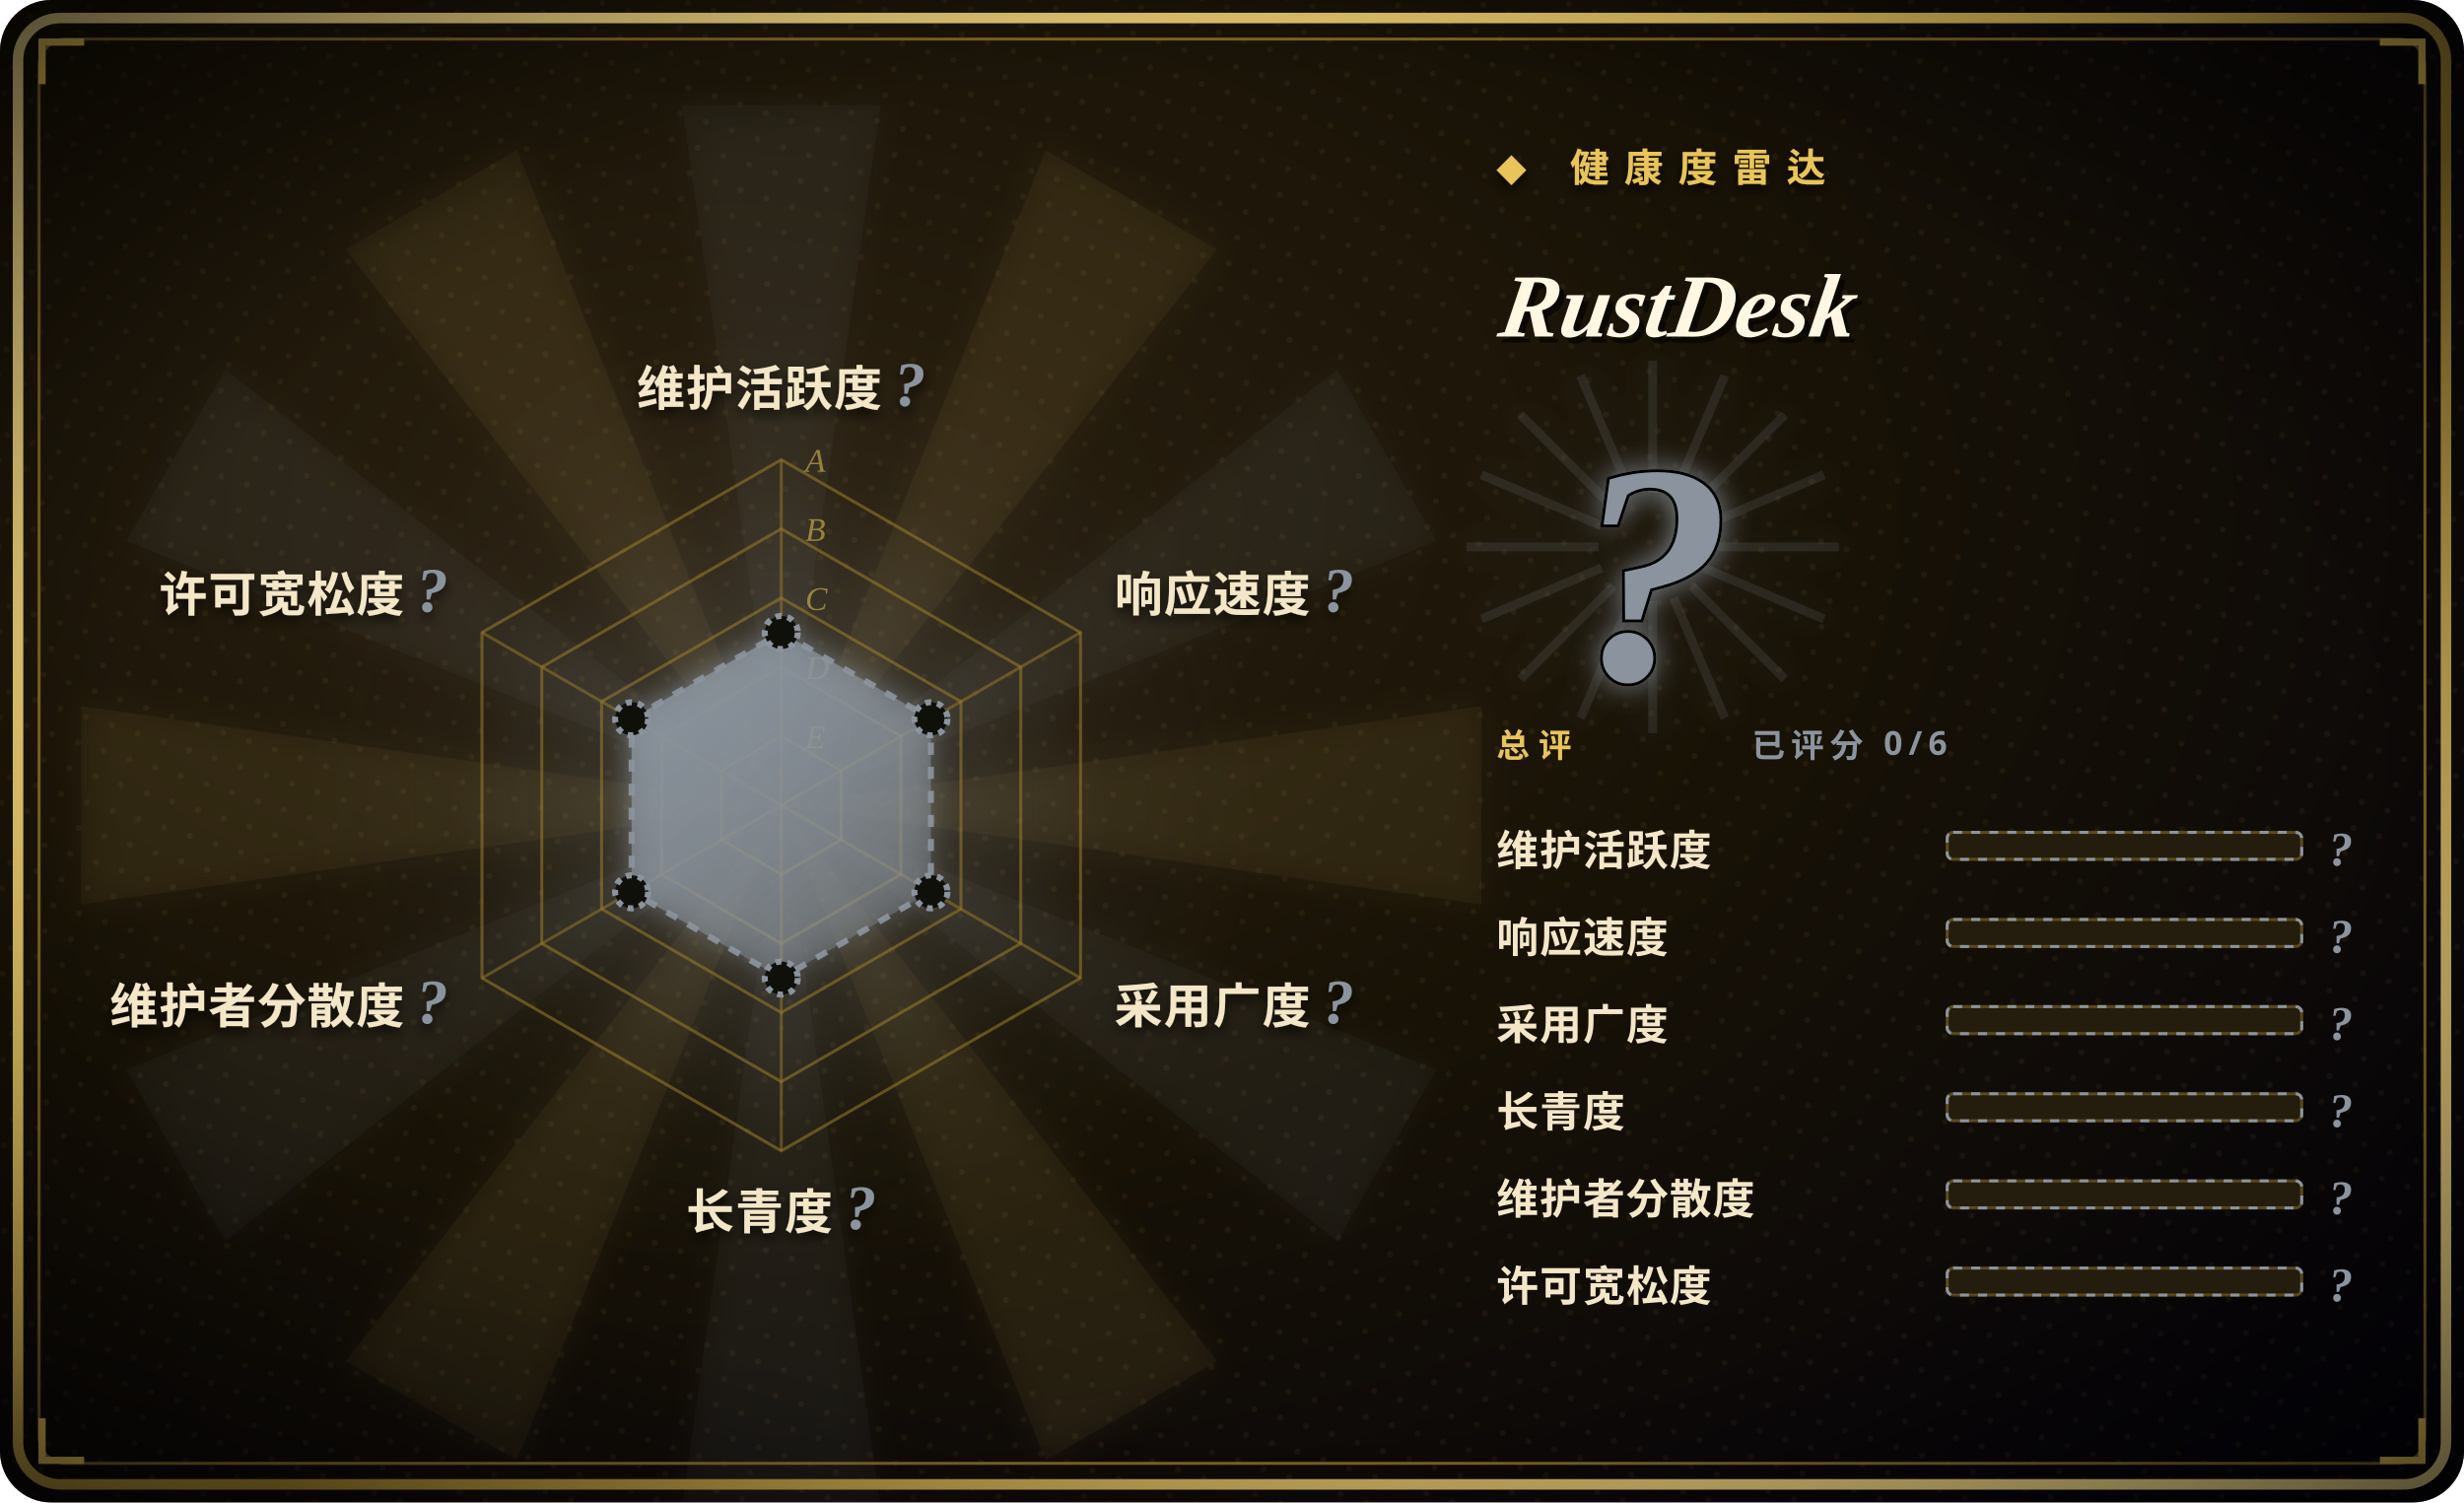
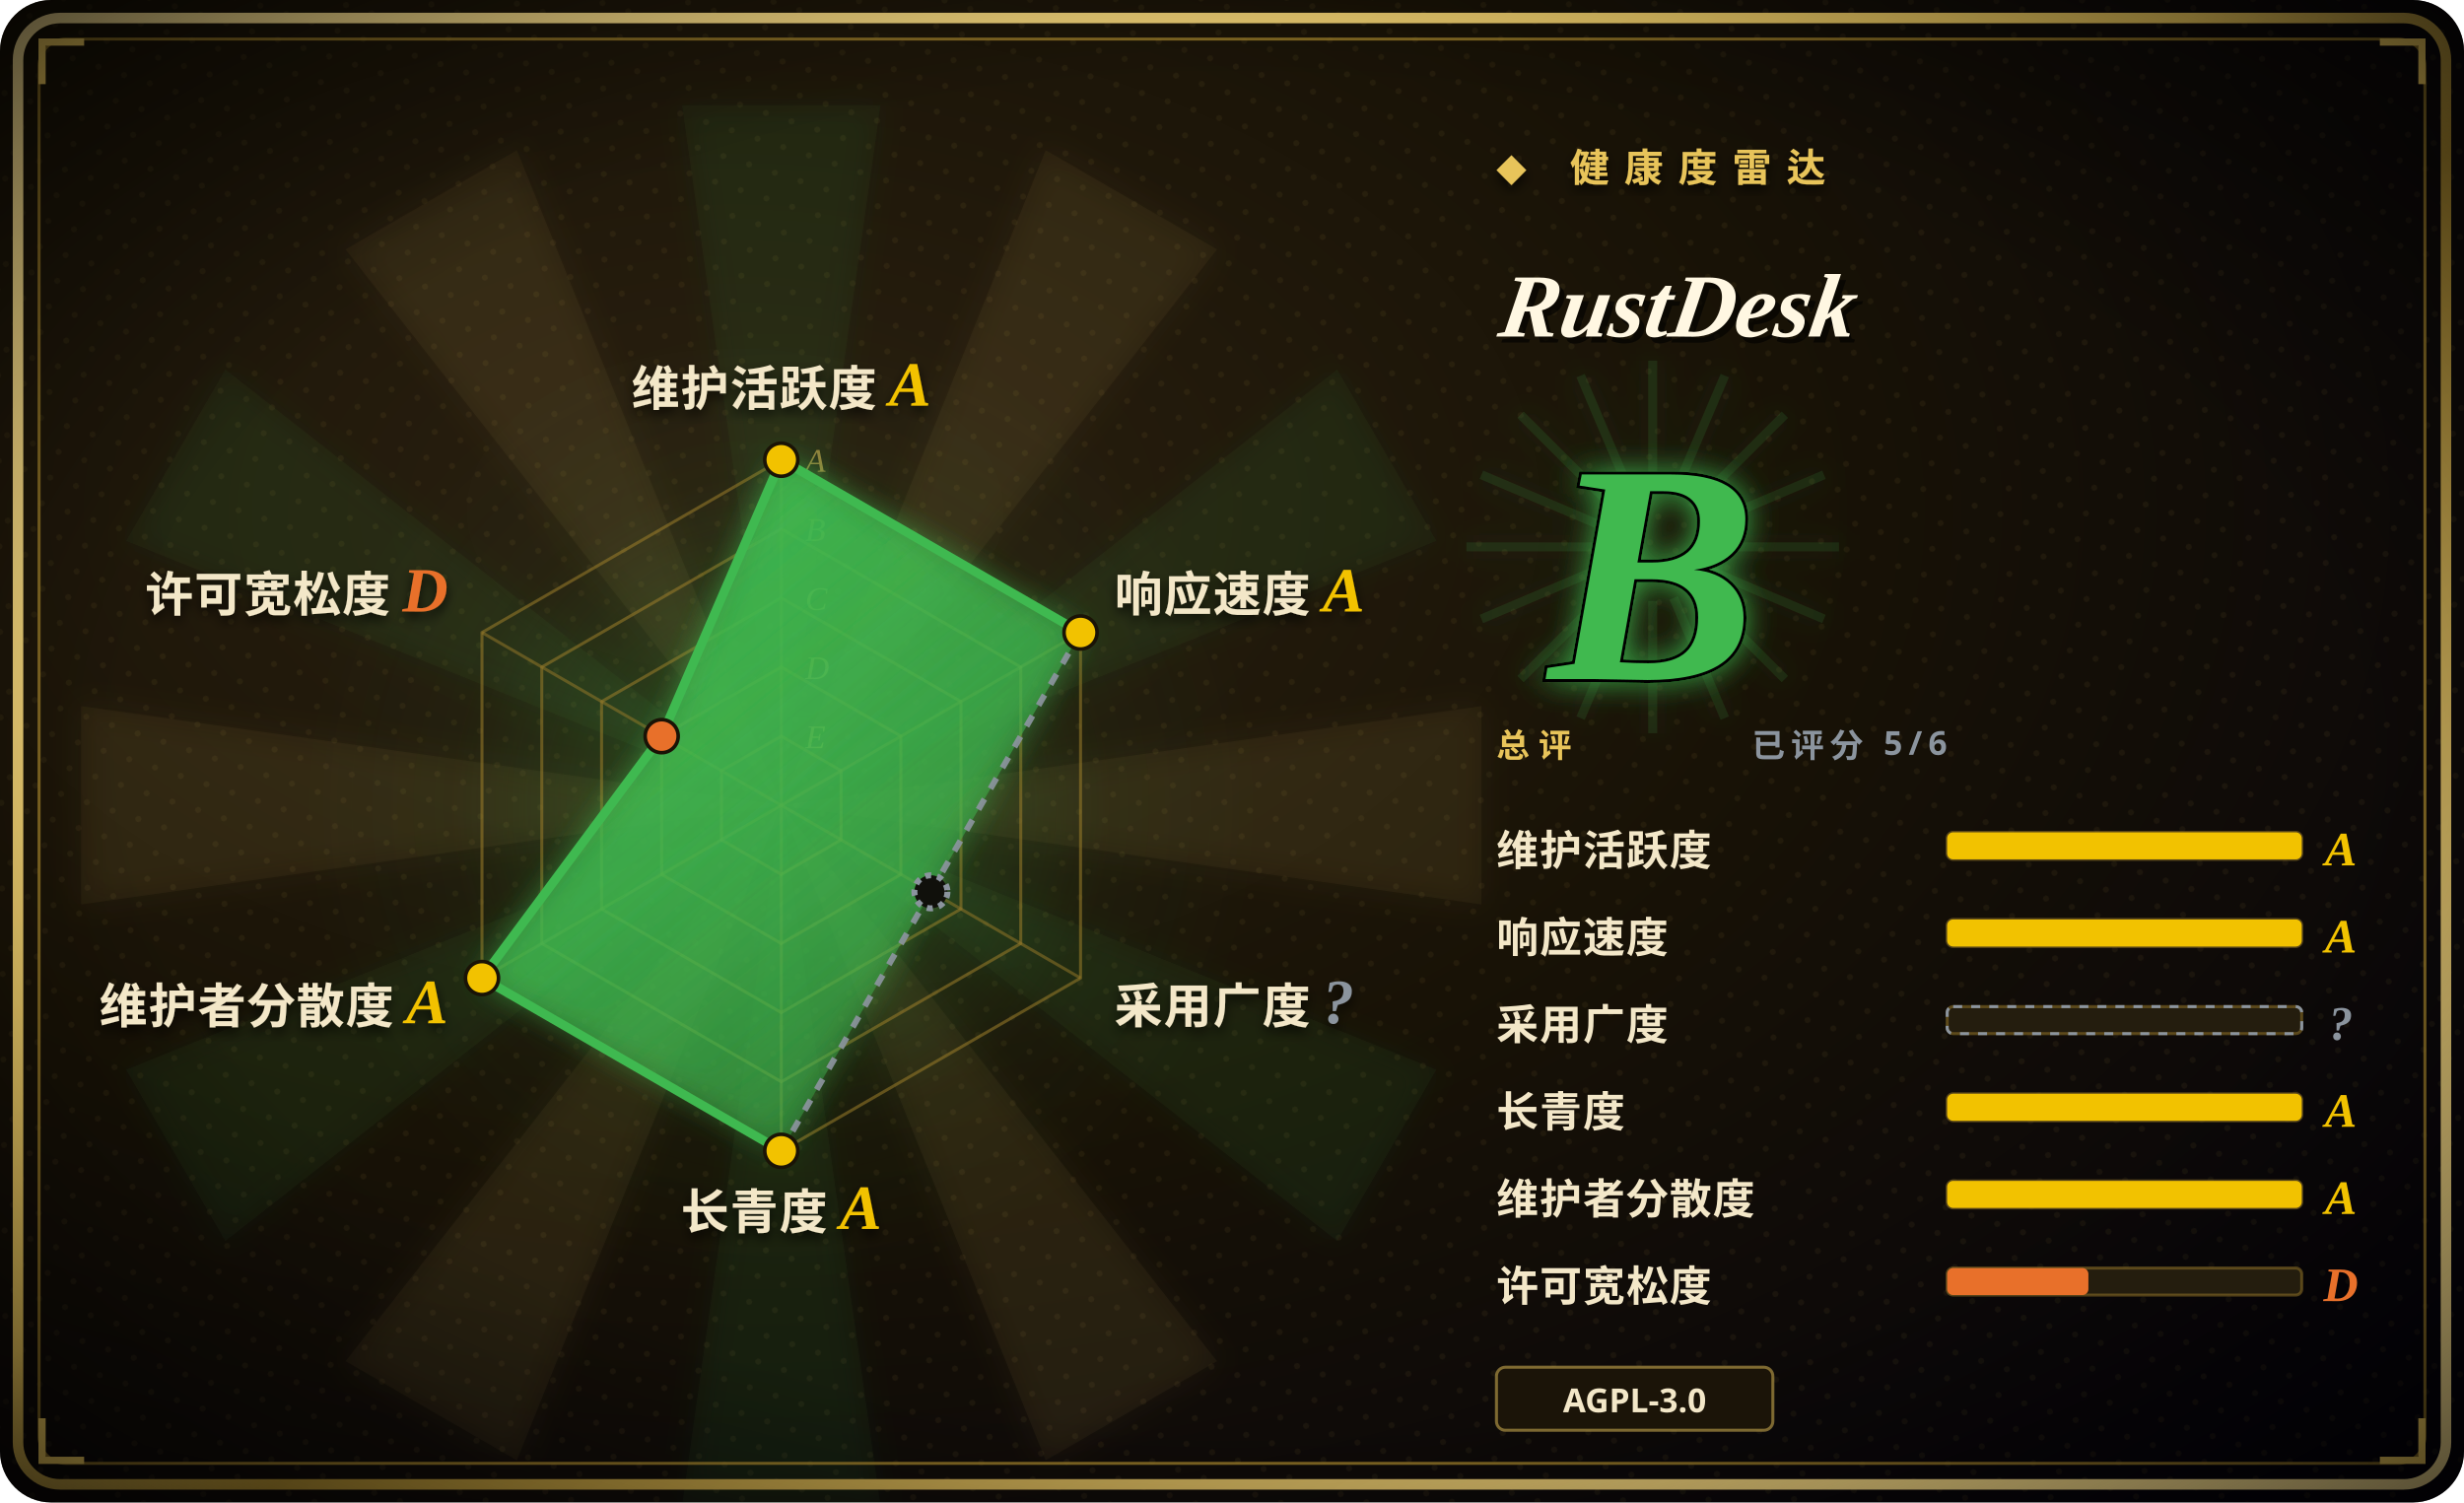
<svg xmlns="http://www.w3.org/2000/svg" width="820" height="500" viewBox="0 0 820 500">
  <defs>
    <radialGradient id="bg" cx="30%" cy="34%" r="90%">
      <stop offset="0%" stop-color="#2a2010" />
      <stop offset="48%" stop-color="#181206" />
      <stop offset="100%" stop-color="#05030a" />
    </radialGradient>
    <radialGradient id="vig" cx="50%" cy="50%" r="72%">
      <stop offset="62%" stop-color="#000000" stop-opacity="0" />
      <stop offset="100%" stop-color="#000000" stop-opacity="0.72" />
    </radialGradient>
    <linearGradient id="frame" x1="0" y1="0" x2="1" y2="1">
      <stop offset="0%" stop-color="#f6dd92" />
      <stop offset="45%" stop-color="#E8C45A" />
      <stop offset="55%" stop-color="#9c7d2a" />
      <stop offset="100%" stop-color="#f6dd92" />
    </linearGradient>
    <linearGradient id="poly" x1="0" y1="0" x2="0.7" y2="1">
-       <stop offset="0%" stop-color="#8B949E" stop-opacity="0.92" />
-       <stop offset="100%" stop-color="#8B949E" stop-opacity="0.34" />
+       <stop offset="0%" stop-color="#3FB950" stop-opacity="0.92" />
+       <stop offset="100%" stop-color="#3FB950" stop-opacity="0.34" />
    </linearGradient>
    <radialGradient id="halo" cx="50%" cy="50%" r="50%">
-       <stop offset="0%" stop-color="#8B949E" stop-opacity="0.34" />
-       <stop offset="68%" stop-color="#8B949E" stop-opacity="0.04" />
-       <stop offset="100%" stop-color="#8B949E" stop-opacity="0" />
+       <stop offset="0%" stop-color="#3FB950" stop-opacity="0.34" />
+       <stop offset="68%" stop-color="#3FB950" stop-opacity="0.04" />
+       <stop offset="100%" stop-color="#3FB950" stop-opacity="0" />
    </radialGradient>
    <filter id="glow" x="-60%" y="-60%" width="220%" height="220%">
      <feGaussianBlur stdDeviation="5" result="b" />
      <feMerge>
        <feMergeNode in="b" />
        <feMergeNode in="SourceGraphic" />
      </feMerge>
    </filter>
    <filter id="soft" x="-30%" y="-30%" width="160%" height="160%">
      <feDropShadow dx="0" dy="2" stdDeviation="2" flood-color="#000" flood-opacity="0.7" />
    </filter>
    <pattern id="halftone" width="9" height="9" patternUnits="userSpaceOnUse" patternTransform="rotate(18)">
      <circle cx="2" cy="2" r="1" fill="#E8C45A" fill-opacity="0.06" />
    </pattern>
  </defs>
  <rect width="820" height="500" rx="17" fill="url(#bg)" />
  <rect width="820" height="500" rx="17" fill="url(#halftone)" />
  <g opacity="0.5" filter="url(#glow)">
    <path d="M260,268 L493,235 L493,301 Z" fill="#E8C45A" fill-opacity="0.10" />
-     <path d="M260,268 L478,356 L445,413 Z" fill="#8B949E" fill-opacity="0.10" />
+     <path d="M260,268 L478,356 L445,413 Z" fill="#3FB950" fill-opacity="0.10" />
    <path d="M260,268 L405,453 L348,486 Z" fill="#E8C45A" fill-opacity="0.10" />
-     <path d="M260,268 L293,501 L227,501 Z" fill="#8B949E" fill-opacity="0.10" />
+     <path d="M260,268 L293,501 L227,501 Z" fill="#3FB950" fill-opacity="0.10" />
    <path d="M260,268 L172,486 L115,453 Z" fill="#E8C45A" fill-opacity="0.10" />
-     <path d="M260,268 L75,413 L42,356 Z" fill="#8B949E" fill-opacity="0.10" />
+     <path d="M260,268 L75,413 L42,356 Z" fill="#3FB950" fill-opacity="0.10" />
    <path d="M260,268 L27,301 L27,235 Z" fill="#E8C45A" fill-opacity="0.10" />
-     <path d="M260,268 L42,180 L75,123 Z" fill="#8B949E" fill-opacity="0.10" />
+     <path d="M260,268 L42,180 L75,123 Z" fill="#3FB950" fill-opacity="0.10" />
    <path d="M260,268 L115,83 L172,50 Z" fill="#E8C45A" fill-opacity="0.10" />
-     <path d="M260,268 L227,35 L293,35 Z" fill="#8B949E" fill-opacity="0.10" />
+     <path d="M260,268 L227,35 L293,35 Z" fill="#3FB950" fill-opacity="0.10" />
    <path d="M260,268 L348,50 L405,83 Z" fill="#E8C45A" fill-opacity="0.10" />
-     <path d="M260,268 L445,123 L478,180 Z" fill="#8B949E" fill-opacity="0.10" />
+     <path d="M260,268 L445,123 L478,180 Z" fill="#3FB950" fill-opacity="0.10" />
  </g>
  <circle cx="260" cy="268" r="161" fill="url(#halo)" />
  <rect x="6" y="6" width="808" height="488" rx="14" fill="none" stroke="url(#frame)" stroke-width="3.5" />
  <rect x="13" y="13" width="794" height="474" rx="9" fill="none" stroke="#9c7d2a" stroke-width="1" stroke-opacity="0.8" />
  <path d="M14,28 L14,14 L28,14" fill="none" stroke="#E8C45A" stroke-width="2.4" />
  <path d="M806,28 L806,14 L792,14" fill="none" stroke="#E8C45A" stroke-width="2.4" />
  <path d="M14,472 L14,486 L28,486" fill="none" stroke="#E8C45A" stroke-width="2.4" />
  <path d="M806,472 L806,486 L792,486" fill="none" stroke="#E8C45A" stroke-width="2.4" />
  <rect width="820" height="500" rx="17" fill="url(#vig)" />
  <polygon points="260.0,153.0 359.6,210.5 359.6,325.5 260.0,383.0 160.4,325.5 160.4,210.5" fill="none" stroke="#9c7d2a" stroke-opacity="0.55" stroke-width="1" />
  <polygon points="260.0,176.0 339.7,222.0 339.7,314.0 260.0,360.0 180.3,314.0 180.3,222.0" fill="none" stroke="#9c7d2a" stroke-opacity="0.55" stroke-width="1" />
  <polygon points="260.0,199.0 319.8,233.5 319.8,302.5 260.0,337.0 200.2,302.5 200.2,233.5" fill="none" stroke="#9c7d2a" stroke-opacity="0.55" stroke-width="1" />
  <polygon points="260.0,222.0 299.8,245.0 299.8,291.0 260.0,314.0 220.2,291.0 220.2,245.0" fill="none" stroke="#9c7d2a" stroke-opacity="0.55" stroke-width="1" />
  <polygon points="260.0,245.0 279.9,256.5 279.9,279.5 260.0,291.0 240.1,279.5 240.1,256.5" fill="none" stroke="#9c7d2a" stroke-opacity="0.55" stroke-width="1" />
  <line x1="260" y1="268" x2="260.0" y2="153.0" stroke="#9c7d2a" stroke-opacity="0.5" stroke-width="1" />
  <line x1="260" y1="268" x2="359.6" y2="210.5" stroke="#9c7d2a" stroke-opacity="0.5" stroke-width="1" />
  <line x1="260" y1="268" x2="359.6" y2="325.5" stroke="#9c7d2a" stroke-opacity="0.5" stroke-width="1" />
  <line x1="260" y1="268" x2="260.0" y2="383.0" stroke="#9c7d2a" stroke-opacity="0.5" stroke-width="1" />
  <line x1="260" y1="268" x2="160.4" y2="325.5" stroke="#9c7d2a" stroke-opacity="0.5" stroke-width="1" />
  <line x1="260" y1="268" x2="160.4" y2="210.5" stroke="#9c7d2a" stroke-opacity="0.5" stroke-width="1" />
  <text x="268" y="157.0" font-size="11" font-style="italic" fill="#E8C45A" fill-opacity="0.55" font-family="'Georgia','Times New Roman',serif">A</text>
  <text x="268" y="180.0" font-size="11" font-style="italic" fill="#E8C45A" fill-opacity="0.55" font-family="'Georgia','Times New Roman',serif">B</text>
  <text x="268" y="203.0" font-size="11" font-style="italic" fill="#E8C45A" fill-opacity="0.55" font-family="'Georgia','Times New Roman',serif">C</text>
  <text x="268" y="226.0" font-size="11" font-style="italic" fill="#E8C45A" fill-opacity="0.55" font-family="'Georgia','Times New Roman',serif">D</text>
  <text x="268" y="249.0" font-size="11" font-style="italic" fill="#E8C45A" fill-opacity="0.55" font-family="'Georgia','Times New Roman',serif">E</text>
-   <polygon points="260.0,210.5 309.8,239.2 309.8,296.8 260.0,325.5 210.2,296.8 210.2,239.2" fill="url(#poly)" filter="url(#glow)" />
-   <line x1="260.0" y1="210.5" x2="309.8" y2="239.2" stroke="#8B949E" stroke-width="2" stroke-dasharray="4 4" stroke-opacity="0.92" />
-   <line x1="309.8" y1="239.2" x2="309.8" y2="296.8" stroke="#8B949E" stroke-width="2" stroke-dasharray="4 4" stroke-opacity="0.92" />
-   <line x1="309.8" y1="296.8" x2="260.0" y2="325.5" stroke="#8B949E" stroke-width="2" stroke-dasharray="4 4" stroke-opacity="0.92" />
-   <line x1="260.0" y1="325.5" x2="210.2" y2="296.8" stroke="#8B949E" stroke-width="2" stroke-dasharray="4 4" stroke-opacity="0.92" />
-   <line x1="210.2" y1="296.8" x2="210.2" y2="239.2" stroke="#8B949E" stroke-width="2" stroke-dasharray="4 4" stroke-opacity="0.92" />
-   <line x1="210.2" y1="239.2" x2="260.0" y2="210.5" stroke="#8B949E" stroke-width="2" stroke-dasharray="4 4" stroke-opacity="0.92" />
-   <circle cx="260.0" cy="210.5" r="5.5" fill="#10100b" stroke="#8B949E" stroke-width="2" stroke-dasharray="2 2" />
-   <circle cx="309.8" cy="239.2" r="5.5" fill="#10100b" stroke="#8B949E" stroke-width="2" stroke-dasharray="2 2" />
+   <polygon points="260.0,153.0 359.6,210.5 309.8,296.8 260.0,383.0 160.4,325.5 220.2,245.0" fill="url(#poly)" filter="url(#glow)" />
+   <line x1="260.0" y1="153.0" x2="359.6" y2="210.5" stroke="#3FB950" stroke-width="3" />
+   <line x1="359.6" y1="210.5" x2="309.8" y2="296.8" stroke="#8B949E" stroke-width="2" stroke-dasharray="4 4" stroke-opacity="0.92" />
+   <line x1="309.8" y1="296.8" x2="260.0" y2="383.0" stroke="#8B949E" stroke-width="2" stroke-dasharray="4 4" stroke-opacity="0.92" />
+   <line x1="260.0" y1="383.0" x2="160.4" y2="325.5" stroke="#3FB950" stroke-width="3" />
+   <line x1="160.4" y1="325.5" x2="220.2" y2="245.0" stroke="#3FB950" stroke-width="3" />
+   <line x1="220.2" y1="245.0" x2="260.0" y2="153.0" stroke="#3FB950" stroke-width="3" />
+   <circle cx="260.0" cy="153.0" r="5.5" fill="#F2C200" stroke="#1a1306" stroke-width="1.2" />
+   <circle cx="359.6" cy="210.5" r="5.5" fill="#F2C200" stroke="#1a1306" stroke-width="1.2" />
  <circle cx="309.8" cy="296.8" r="5.5" fill="#10100b" stroke="#8B949E" stroke-width="2" stroke-dasharray="2 2" />
-   <circle cx="260.0" cy="325.5" r="5.5" fill="#10100b" stroke="#8B949E" stroke-width="2" stroke-dasharray="2 2" />
-   <circle cx="210.2" cy="296.8" r="5.5" fill="#10100b" stroke="#8B949E" stroke-width="2" stroke-dasharray="2 2" />
-   <circle cx="210.2" cy="239.2" r="5.5" fill="#10100b" stroke="#8B949E" stroke-width="2" stroke-dasharray="2 2" />
-   <text x="260.0" y="135.0" font-size="16" font-weight="900" fill="#f3e7c8" text-anchor="middle" font-family="'PingFang SC','Hiragino Sans GB','Heiti SC','Microsoft YaHei',sans-serif" letter-spacing="0.4" filter="url(#soft)">维护活跃度 <tspan fill="#8B949E" font-family="'Georgia','Times New Roman',serif" font-style="italic" font-size="21">?</tspan>
+   <circle cx="260.0" cy="383.0" r="5.5" fill="#F2C200" stroke="#1a1306" stroke-width="1.2" />
+   <circle cx="160.4" cy="325.5" r="5.5" fill="#F2C200" stroke="#1a1306" stroke-width="1.2" />
+   <circle cx="220.2" cy="245.0" r="5.5" fill="#E8702A" stroke="#1a1306" stroke-width="1.2" />
+   <text x="260.0" y="135.0" font-size="16" font-weight="900" fill="#f3e7c8" text-anchor="middle" font-family="'PingFang SC','Hiragino Sans GB','Heiti SC','Microsoft YaHei',sans-serif" letter-spacing="0.4" filter="url(#soft)">维护活跃度 <tspan fill="#F2C200" font-family="'Georgia','Times New Roman',serif" font-style="italic" font-size="21">A</tspan>
  </text>
-   <text x="370.9" y="203.5" font-size="16" font-weight="900" fill="#f3e7c8" text-anchor="start" font-family="'PingFang SC','Hiragino Sans GB','Heiti SC','Microsoft YaHei',sans-serif" letter-spacing="0.4" filter="url(#soft)">响应速度 <tspan fill="#8B949E" font-family="'Georgia','Times New Roman',serif" font-style="italic" font-size="21">?</tspan>
+   <text x="370.9" y="203.5" font-size="16" font-weight="900" fill="#f3e7c8" text-anchor="start" font-family="'PingFang SC','Hiragino Sans GB','Heiti SC','Microsoft YaHei',sans-serif" letter-spacing="0.4" filter="url(#soft)">响应速度 <tspan fill="#F2C200" font-family="'Georgia','Times New Roman',serif" font-style="italic" font-size="21">A</tspan>
  </text>
  <text x="370.9" y="340.5" font-size="16" font-weight="900" fill="#f3e7c8" text-anchor="start" font-family="'PingFang SC','Hiragino Sans GB','Heiti SC','Microsoft YaHei',sans-serif" letter-spacing="0.4" filter="url(#soft)">采用广度 <tspan fill="#8B949E" font-family="'Georgia','Times New Roman',serif" font-style="italic" font-size="21">?</tspan>
  </text>
-   <text x="260.0" y="409.0" font-size="16" font-weight="900" fill="#f3e7c8" text-anchor="middle" font-family="'PingFang SC','Hiragino Sans GB','Heiti SC','Microsoft YaHei',sans-serif" letter-spacing="0.4" filter="url(#soft)">长青度 <tspan fill="#8B949E" font-family="'Georgia','Times New Roman',serif" font-style="italic" font-size="21">?</tspan>
+   <text x="260.0" y="409.0" font-size="16" font-weight="900" fill="#f3e7c8" text-anchor="middle" font-family="'PingFang SC','Hiragino Sans GB','Heiti SC','Microsoft YaHei',sans-serif" letter-spacing="0.4" filter="url(#soft)">长青度 <tspan fill="#F2C200" font-family="'Georgia','Times New Roman',serif" font-style="italic" font-size="21">A</tspan>
  </text>
-   <text x="149.1" y="340.5" font-size="16" font-weight="900" fill="#f3e7c8" text-anchor="end" font-family="'PingFang SC','Hiragino Sans GB','Heiti SC','Microsoft YaHei',sans-serif" letter-spacing="0.4" filter="url(#soft)">维护者分散度 <tspan fill="#8B949E" font-family="'Georgia','Times New Roman',serif" font-style="italic" font-size="21">?</tspan>
+   <text x="149.1" y="340.5" font-size="16" font-weight="900" fill="#f3e7c8" text-anchor="end" font-family="'PingFang SC','Hiragino Sans GB','Heiti SC','Microsoft YaHei',sans-serif" letter-spacing="0.4" filter="url(#soft)">维护者分散度 <tspan fill="#F2C200" font-family="'Georgia','Times New Roman',serif" font-style="italic" font-size="21">A</tspan>
  </text>
-   <text x="149.1" y="203.5" font-size="16" font-weight="900" fill="#f3e7c8" text-anchor="end" font-family="'PingFang SC','Hiragino Sans GB','Heiti SC','Microsoft YaHei',sans-serif" letter-spacing="0.4" filter="url(#soft)">许可宽松度 <tspan fill="#8B949E" font-family="'Georgia','Times New Roman',serif" font-style="italic" font-size="21">?</tspan>
+   <text x="149.1" y="203.5" font-size="16" font-weight="900" fill="#f3e7c8" text-anchor="end" font-family="'PingFang SC','Hiragino Sans GB','Heiti SC','Microsoft YaHei',sans-serif" letter-spacing="0.4" filter="url(#soft)">许可宽松度 <tspan fill="#E8702A" font-family="'Georgia','Times New Roman',serif" font-style="italic" font-size="21">D</tspan>
  </text>
  <text x="498" y="60" font-size="13" letter-spacing="5" fill="#E8C45A" font-weight="900" font-family="'PingFang SC','Hiragino Sans GB','Heiti SC','Microsoft YaHei',sans-serif" filter="url(#soft)">◆ 健康度雷达</text>
  <g transform="translate(498,112) skewX(-9)">
    <text x="2" y="2" font-size="30" font-weight="900" font-style="italic" fill="#000" fill-opacity="0.6" font-family="'Georgia','Times New Roman',serif">RustDesk</text>
    <text x="0" y="0" font-size="30" font-weight="900" font-style="italic" fill="#fff7e2" font-family="'Georgia','Times New Roman',serif">RustDesk</text>
  </g>
  <line x1="498" y1="124" x2="648" y2="124" stroke="url(#frame)" stroke-width="2" />
  <g opacity="0.85" filter="url(#glow)">
-     <line x1="568" y1="182" x2="612" y2="182" stroke="#8B949E" stroke-opacity="0.16" stroke-width="3" />
-     <line x1="567" y1="189" x2="607" y2="206" stroke="#8B949E" stroke-opacity="0.16" stroke-width="3" />
-     <line x1="563" y1="195" x2="594" y2="226" stroke="#8B949E" stroke-opacity="0.16" stroke-width="3" />
-     <line x1="557" y1="199" x2="574" y2="239" stroke="#8B949E" stroke-opacity="0.16" stroke-width="3" />
-     <line x1="550" y1="200" x2="550" y2="244" stroke="#8B949E" stroke-opacity="0.16" stroke-width="3" />
-     <line x1="543" y1="199" x2="526" y2="239" stroke="#8B949E" stroke-opacity="0.16" stroke-width="3" />
-     <line x1="537" y1="195" x2="506" y2="226" stroke="#8B949E" stroke-opacity="0.16" stroke-width="3" />
-     <line x1="533" y1="189" x2="493" y2="206" stroke="#8B949E" stroke-opacity="0.16" stroke-width="3" />
-     <line x1="532" y1="182" x2="488" y2="182" stroke="#8B949E" stroke-opacity="0.16" stroke-width="3" />
-     <line x1="533" y1="175" x2="493" y2="158" stroke="#8B949E" stroke-opacity="0.16" stroke-width="3" />
-     <line x1="537" y1="169" x2="506" y2="138" stroke="#8B949E" stroke-opacity="0.16" stroke-width="3" />
-     <line x1="543" y1="165" x2="526" y2="125" stroke="#8B949E" stroke-opacity="0.16" stroke-width="3" />
-     <line x1="550" y1="164" x2="550" y2="120" stroke="#8B949E" stroke-opacity="0.16" stroke-width="3" />
-     <line x1="557" y1="165" x2="574" y2="125" stroke="#8B949E" stroke-opacity="0.16" stroke-width="3" />
-     <line x1="563" y1="169" x2="594" y2="138" stroke="#8B949E" stroke-opacity="0.16" stroke-width="3" />
-     <line x1="567" y1="175" x2="607" y2="158" stroke="#8B949E" stroke-opacity="0.16" stroke-width="3" />
+     <line x1="568" y1="182" x2="612" y2="182" stroke="#3FB950" stroke-opacity="0.16" stroke-width="3" />
+     <line x1="567" y1="189" x2="607" y2="206" stroke="#3FB950" stroke-opacity="0.16" stroke-width="3" />
+     <line x1="563" y1="195" x2="594" y2="226" stroke="#3FB950" stroke-opacity="0.16" stroke-width="3" />
+     <line x1="557" y1="199" x2="574" y2="239" stroke="#3FB950" stroke-opacity="0.16" stroke-width="3" />
+     <line x1="550" y1="200" x2="550" y2="244" stroke="#3FB950" stroke-opacity="0.16" stroke-width="3" />
+     <line x1="543" y1="199" x2="526" y2="239" stroke="#3FB950" stroke-opacity="0.16" stroke-width="3" />
+     <line x1="537" y1="195" x2="506" y2="226" stroke="#3FB950" stroke-opacity="0.16" stroke-width="3" />
+     <line x1="533" y1="189" x2="493" y2="206" stroke="#3FB950" stroke-opacity="0.16" stroke-width="3" />
+     <line x1="532" y1="182" x2="488" y2="182" stroke="#3FB950" stroke-opacity="0.16" stroke-width="3" />
+     <line x1="533" y1="175" x2="493" y2="158" stroke="#3FB950" stroke-opacity="0.16" stroke-width="3" />
+     <line x1="537" y1="169" x2="506" y2="138" stroke="#3FB950" stroke-opacity="0.16" stroke-width="3" />
+     <line x1="543" y1="165" x2="526" y2="125" stroke="#3FB950" stroke-opacity="0.16" stroke-width="3" />
+     <line x1="550" y1="164" x2="550" y2="120" stroke="#3FB950" stroke-opacity="0.16" stroke-width="3" />
+     <line x1="557" y1="165" x2="574" y2="125" stroke="#3FB950" stroke-opacity="0.16" stroke-width="3" />
+     <line x1="563" y1="169" x2="594" y2="138" stroke="#3FB950" stroke-opacity="0.16" stroke-width="3" />
+     <line x1="567" y1="175" x2="607" y2="158" stroke="#3FB950" stroke-opacity="0.16" stroke-width="3" />
  </g>
-   <text x="550" y="226" font-size="104" font-weight="900" font-style="italic" text-anchor="middle" fill="#8B949E" stroke="#000" stroke-width="2" paint-order="stroke" font-family="'Georgia','Times New Roman',serif" filter="url(#glow)">?</text>
+   <text x="550" y="226" font-size="104" font-weight="900" font-style="italic" text-anchor="middle" fill="#3FB950" stroke="#000" stroke-width="2" paint-order="stroke" font-family="'Georgia','Times New Roman',serif" filter="url(#glow)">B</text>
  <text x="498" y="252" font-size="11" letter-spacing="3" fill="#E8C45A" font-family="'PingFang SC','Hiragino Sans GB','Heiti SC','Microsoft YaHei',sans-serif" font-weight="900">总评</text>
-   <text x="648" y="252" font-size="11" letter-spacing="2" fill="#8B949E" font-family="'PingFang SC','Hiragino Sans GB','Heiti SC','Microsoft YaHei',sans-serif" font-weight="900" text-anchor="end">已评分 0/6</text>
+   <text x="648" y="252" font-size="11" letter-spacing="2" fill="#8B949E" font-family="'PingFang SC','Hiragino Sans GB','Heiti SC','Microsoft YaHei',sans-serif" font-weight="900" text-anchor="end">已评分 5/6</text>
  <text x="498" y="288" font-size="14" font-weight="900" fill="#f3e7c8" font-family="'PingFang SC','Hiragino Sans GB','Heiti SC','Microsoft YaHei',sans-serif" letter-spacing="0.4">维护活跃度</text>
  <rect x="648" y="277" width="118" height="9" rx="2" fill="#241d0e" stroke="#9c7d2a" stroke-opacity="0.5" />
-   <rect x="648" y="277" width="118" height="9" rx="2" fill="none" stroke="#8B949E" stroke-dasharray="3 3" />
-   <text x="779" y="288" font-size="16" font-weight="900" font-style="italic" fill="#8B949E" font-family="'Georgia','Times New Roman',serif" text-anchor="middle">?</text>
+   <rect x="648" y="277" width="118" height="9" rx="2" fill="#F2C200" />
+   <text x="779" y="288" font-size="16" font-weight="900" font-style="italic" fill="#F2C200" font-family="'Georgia','Times New Roman',serif" text-anchor="middle">A</text>
  <text x="498" y="317" font-size="14" font-weight="900" fill="#f3e7c8" font-family="'PingFang SC','Hiragino Sans GB','Heiti SC','Microsoft YaHei',sans-serif" letter-spacing="0.4">响应速度</text>
  <rect x="648" y="306" width="118" height="9" rx="2" fill="#241d0e" stroke="#9c7d2a" stroke-opacity="0.5" />
-   <rect x="648" y="306" width="118" height="9" rx="2" fill="none" stroke="#8B949E" stroke-dasharray="3 3" />
-   <text x="779" y="317" font-size="16" font-weight="900" font-style="italic" fill="#8B949E" font-family="'Georgia','Times New Roman',serif" text-anchor="middle">?</text>
+   <rect x="648" y="306" width="118" height="9" rx="2" fill="#F2C200" />
+   <text x="779" y="317" font-size="16" font-weight="900" font-style="italic" fill="#F2C200" font-family="'Georgia','Times New Roman',serif" text-anchor="middle">A</text>
  <text x="498" y="346" font-size="14" font-weight="900" fill="#f3e7c8" font-family="'PingFang SC','Hiragino Sans GB','Heiti SC','Microsoft YaHei',sans-serif" letter-spacing="0.4">采用广度</text>
  <rect x="648" y="335" width="118" height="9" rx="2" fill="#241d0e" stroke="#9c7d2a" stroke-opacity="0.5" />
  <rect x="648" y="335" width="118" height="9" rx="2" fill="none" stroke="#8B949E" stroke-dasharray="3 3" />
  <text x="779" y="346" font-size="16" font-weight="900" font-style="italic" fill="#8B949E" font-family="'Georgia','Times New Roman',serif" text-anchor="middle">?</text>
  <text x="498" y="375" font-size="14" font-weight="900" fill="#f3e7c8" font-family="'PingFang SC','Hiragino Sans GB','Heiti SC','Microsoft YaHei',sans-serif" letter-spacing="0.4">长青度</text>
  <rect x="648" y="364" width="118" height="9" rx="2" fill="#241d0e" stroke="#9c7d2a" stroke-opacity="0.5" />
-   <rect x="648" y="364" width="118" height="9" rx="2" fill="none" stroke="#8B949E" stroke-dasharray="3 3" />
-   <text x="779" y="375" font-size="16" font-weight="900" font-style="italic" fill="#8B949E" font-family="'Georgia','Times New Roman',serif" text-anchor="middle">?</text>
+   <rect x="648" y="364" width="118" height="9" rx="2" fill="#F2C200" />
+   <text x="779" y="375" font-size="16" font-weight="900" font-style="italic" fill="#F2C200" font-family="'Georgia','Times New Roman',serif" text-anchor="middle">A</text>
  <text x="498" y="404" font-size="14" font-weight="900" fill="#f3e7c8" font-family="'PingFang SC','Hiragino Sans GB','Heiti SC','Microsoft YaHei',sans-serif" letter-spacing="0.4">维护者分散度</text>
  <rect x="648" y="393" width="118" height="9" rx="2" fill="#241d0e" stroke="#9c7d2a" stroke-opacity="0.5" />
-   <rect x="648" y="393" width="118" height="9" rx="2" fill="none" stroke="#8B949E" stroke-dasharray="3 3" />
-   <text x="779" y="404" font-size="16" font-weight="900" font-style="italic" fill="#8B949E" font-family="'Georgia','Times New Roman',serif" text-anchor="middle">?</text>
+   <rect x="648" y="393" width="118" height="9" rx="2" fill="#F2C200" />
+   <text x="779" y="404" font-size="16" font-weight="900" font-style="italic" fill="#F2C200" font-family="'Georgia','Times New Roman',serif" text-anchor="middle">A</text>
  <text x="498" y="433" font-size="14" font-weight="900" fill="#f3e7c8" font-family="'PingFang SC','Hiragino Sans GB','Heiti SC','Microsoft YaHei',sans-serif" letter-spacing="0.4">许可宽松度</text>
  <rect x="648" y="422" width="118" height="9" rx="2" fill="#241d0e" stroke="#9c7d2a" stroke-opacity="0.5" />
-   <rect x="648" y="422" width="118" height="9" rx="2" fill="none" stroke="#8B949E" stroke-dasharray="3 3" />
-   <text x="779" y="433" font-size="16" font-weight="900" font-style="italic" fill="#8B949E" font-family="'Georgia','Times New Roman',serif" text-anchor="middle">?</text>
+   <rect x="648" y="422" width="47" height="9" rx="2" fill="#E8702A" />
+   <text x="779" y="433" font-size="16" font-weight="900" font-style="italic" fill="#E8702A" font-family="'Georgia','Times New Roman',serif" text-anchor="middle">D</text>
+   <rect x="498" y="455" width="92" height="21" rx="3" fill="#1b1408" stroke="#E8C45A" stroke-opacity="0.5" />
+   <text x="544.0" y="470" font-size="11" font-weight="700" fill="#f3e7c8" text-anchor="middle" font-family="'PingFang SC','Hiragino Sans GB','Heiti SC','Microsoft YaHei',sans-serif">AGPL-3.0</text>
</svg>
